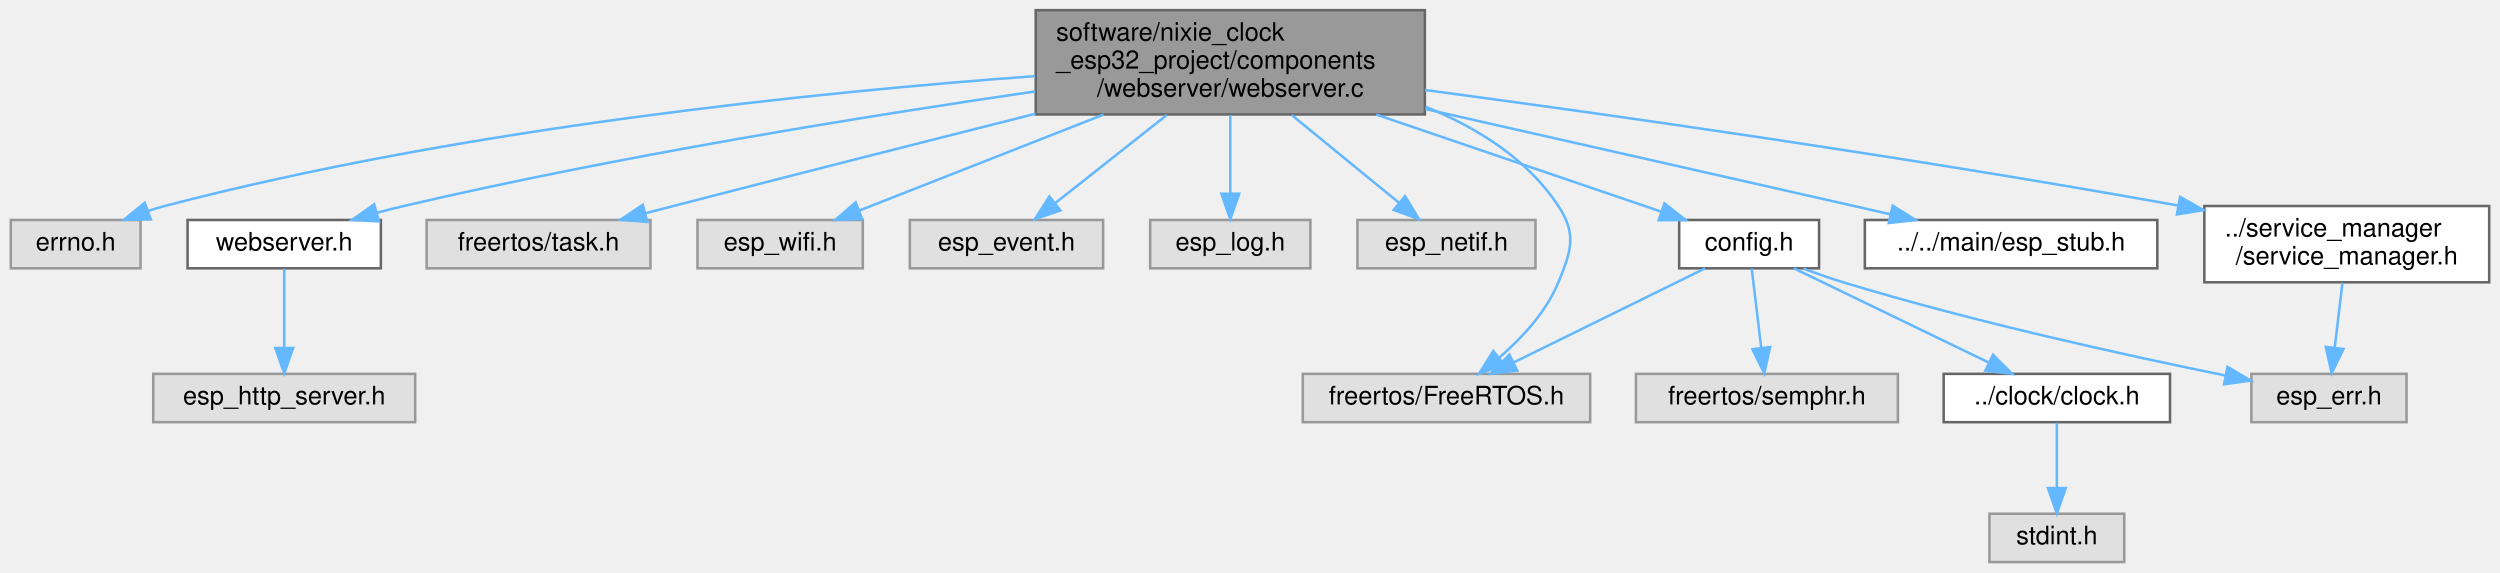
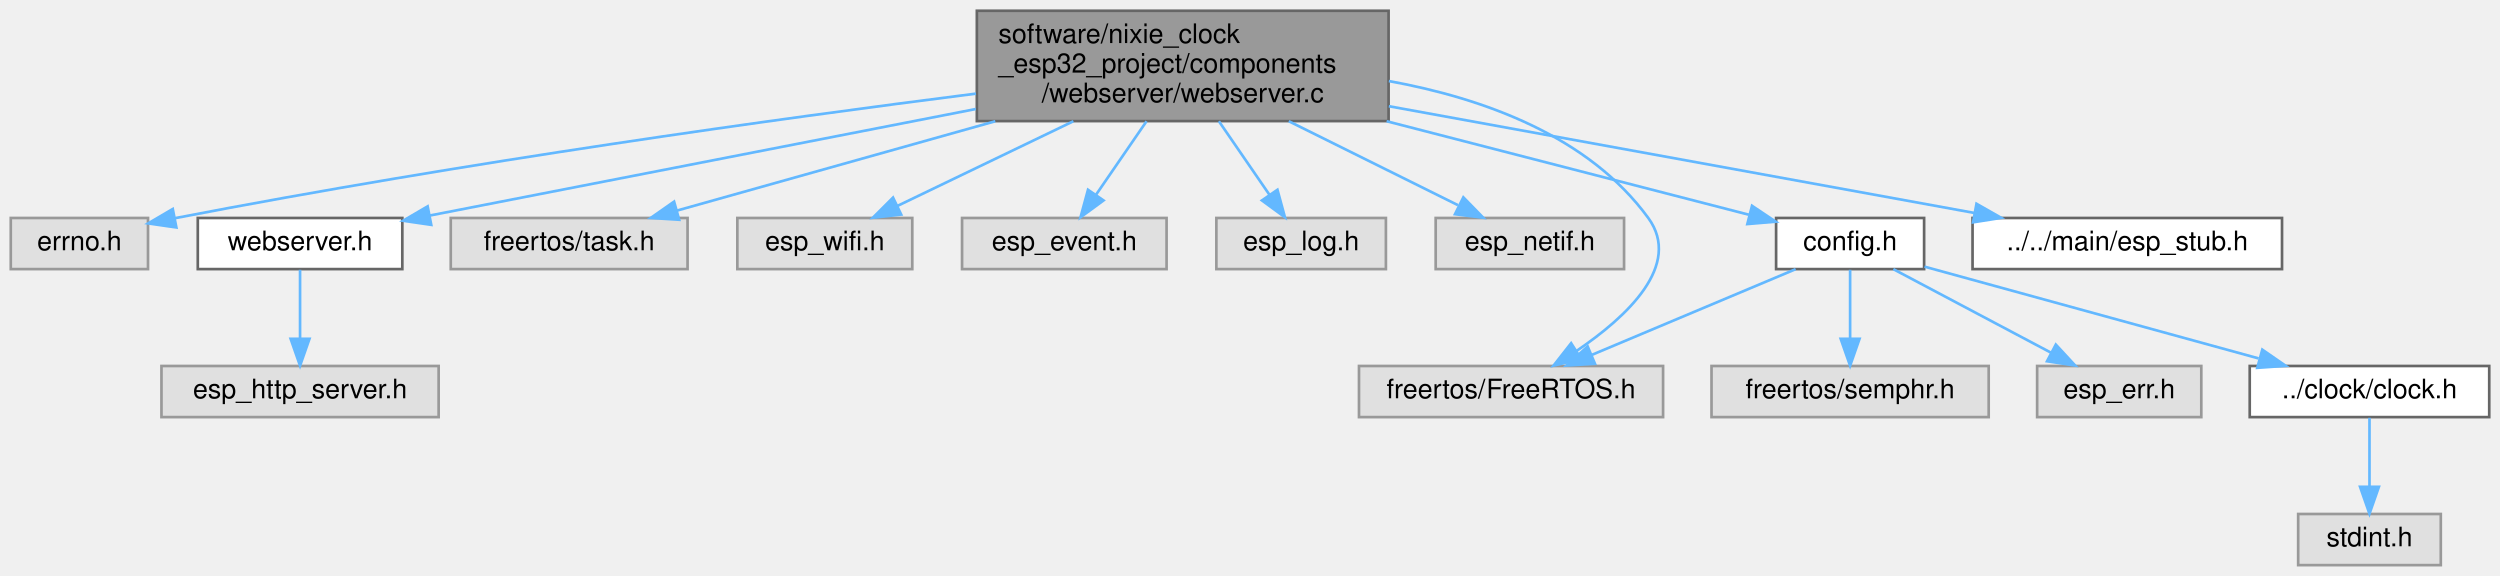
- <svg xmlns="http://www.w3.org/2000/svg" xmlns:xlink="http://www.w3.org/1999/xlink" width="983pt" height="225pt" viewBox="0.00 0.00 982.50 225.00">
-   <g id="graph0" class="graph" transform="scale(1 1) rotate(0) translate(4 221)">
+ <svg xmlns="http://www.w3.org/2000/svg" xmlns:xlink="http://www.w3.org/1999/xlink" width="929pt" height="214pt" viewBox="0.00 0.00 929.00 214.00">
+   <g id="graph0" class="graph" transform="scale(1 1) rotate(0) translate(4 210)">
    <g id="Node000001" class="node">
      <g id="a_Node000001">
        <a xlink:title=" ">
-           <polygon fill="#999999" stroke="#666666" points="556,-217 403,-217 403,-176 556,-176 556,-217" />
-           <text text-anchor="start" x="411" y="-205" font-family="Helvetica,sans-Serif" font-size="10.00">software/nixie_clock</text>
-           <text text-anchor="start" x="411" y="-194" font-family="Helvetica,sans-Serif" font-size="10.00">_esp32_project/components</text>
-           <text text-anchor="middle" x="479.5" y="-183" font-family="Helvetica,sans-Serif" font-size="10.00">/webserver/webserver.c</text>
+           <polygon fill="#999999" stroke="#666666" points="512,-206 359,-206 359,-165 512,-165 512,-206" />
+           <text text-anchor="start" x="367" y="-194" font-family="Helvetica,sans-Serif" font-size="10.00">software/nixie_clock</text>
+           <text text-anchor="start" x="367" y="-183" font-family="Helvetica,sans-Serif" font-size="10.00">_esp32_project/components</text>
+           <text text-anchor="middle" x="435.5" y="-172" font-family="Helvetica,sans-Serif" font-size="10.00">/webserver/webserver.c</text>
        </a>
      </g>
    </g>
    <g id="Node000002" class="node">
      <g id="a_Node000002">
        <a xlink:title=" ">
-           <polygon fill="#e0e0e0" stroke="#999999" points="51,-134.5 0,-134.5 0,-115.5 51,-115.5 51,-134.5" />
-           <text text-anchor="middle" x="25.5" y="-122.5" font-family="Helvetica,sans-Serif" font-size="10.00">errno.h</text>
+           <polygon fill="#e0e0e0" stroke="#999999" points="51,-129 0,-129 0,-110 51,-110 51,-129" />
+           <text text-anchor="middle" x="25.5" y="-117" font-family="Helvetica,sans-Serif" font-size="10.00">errno.h</text>
        </a>
      </g>
    </g>
    <g id="edge1_Node000001_Node000002" class="edge">
      <g id="a_edge1_Node000001_Node000002">
        <a xlink:title=" ">
-           <path fill="none" stroke="#63b8ff" d="M402.71,-191.07C317.83,-184.86 177.63,-170.67 60.5,-140 58.34,-139.43 56.13,-138.77 53.93,-138.05" />
-           <polygon fill="#63b8ff" stroke="#63b8ff" points="55.06,-134.73 44.47,-134.58 52.65,-141.3 55.06,-134.73" />
+           <path fill="none" stroke="#63b8ff" d="M358.66,-175.21C284.84,-165.82 170.02,-149.96 60.92,-128.91" />
+           <polygon fill="#63b8ff" stroke="#63b8ff" points="61.54,-125.47 51.05,-126.99 60.2,-132.34 61.54,-125.47" />
        </a>
      </g>
    </g>
    <g id="Node000003" class="node">
      <g id="a_Node000003">
        <a xlink:title=" ">
-           <polygon fill="#e0e0e0" stroke="#999999" points="621,-74 508,-74 508,-55 621,-55 621,-74" />
-           <text text-anchor="middle" x="564.5" y="-62" font-family="Helvetica,sans-Serif" font-size="10.00">freertos/FreeRTOS.h</text>
+           <polygon fill="#e0e0e0" stroke="#999999" points="614,-74 501,-74 501,-55 614,-55 614,-74" />
+           <text text-anchor="middle" x="557.5" y="-62" font-family="Helvetica,sans-Serif" font-size="10.00">freertos/FreeRTOS.h</text>
        </a>
      </g>
    </g>
    <g id="edge2_Node000001_Node000003" class="edge">
      <g id="a_edge2_Node000001_Node000003">
        <a xlink:title=" ">
-           <path fill="none" stroke="#63b8ff" d="M556.32,-179.01C576.69,-170.76 596.37,-158.43 608.5,-140 615.83,-128.86 613.57,-122.33 608.5,-110 603.69,-98.31 594.17,-88.05 585.2,-80.34" />
-           <polygon fill="#63b8ff" stroke="#63b8ff" points="587.27,-77.51 577.28,-74 582.9,-82.98 587.27,-77.51" />
+           <path fill="none" stroke="#63b8ff" d="M512.1,-179.88C547.44,-173.45 586.38,-159.33 608.5,-129 621.23,-111.54 600.6,-92.3 581.89,-79.63" />
+           <polygon fill="#63b8ff" stroke="#63b8ff" points="583.6,-76.57 573.29,-74.13 579.83,-82.47 583.6,-76.57" />
        </a>
      </g>
    </g>
    <g id="Node000004" class="node">
      <g id="a_Node000004">
        <a xlink:title=" ">
-           <polygon fill="#e0e0e0" stroke="#999999" points="251.5,-134.5 163.5,-134.5 163.5,-115.5 251.5,-115.5 251.5,-134.5" />
-           <text text-anchor="middle" x="207.5" y="-122.5" font-family="Helvetica,sans-Serif" font-size="10.00">freertos/task.h</text>
+           <polygon fill="#e0e0e0" stroke="#999999" points="251.5,-129 163.5,-129 163.5,-110 251.5,-110 251.5,-129" />
+           <text text-anchor="middle" x="207.5" y="-117" font-family="Helvetica,sans-Serif" font-size="10.00">freertos/task.h</text>
        </a>
      </g>
    </g>
    <g id="edge3_Node000001_Node000004" class="edge">
      <g id="a_edge3_Node000001_Node000004">
        <a xlink:title=" ">
-           <path fill="none" stroke="#63b8ff" d="M402.93,-176.3C360.86,-165.69 307.78,-152.23 260.5,-140 256.93,-139.08 253.22,-138.11 249.5,-137.14" />
-           <polygon fill="#63b8ff" stroke="#63b8ff" points="250.28,-133.72 239.72,-134.57 248.5,-140.49 250.28,-133.72" />
+           <path fill="none" stroke="#63b8ff" d="M365.85,-164.95C327.04,-154.06 280.11,-140.88 247.46,-131.72" />
+           <polygon fill="#63b8ff" stroke="#63b8ff" points="248.38,-128.34 237.81,-129.01 246.49,-135.08 248.38,-128.34" />
        </a>
      </g>
    </g>
    <g id="Node000005" class="node">
      <g id="a_Node000005">
        <a xlink:title=" ">
-           <polygon fill="#e0e0e0" stroke="#999999" points="335,-134.5 270,-134.5 270,-115.5 335,-115.5 335,-134.5" />
-           <text text-anchor="middle" x="302.5" y="-122.5" font-family="Helvetica,sans-Serif" font-size="10.00">esp_wifi.h</text>
+           <polygon fill="#e0e0e0" stroke="#999999" points="335,-129 270,-129 270,-110 335,-110 335,-129" />
+           <text text-anchor="middle" x="302.5" y="-117" font-family="Helvetica,sans-Serif" font-size="10.00">esp_wifi.h</text>
        </a>
      </g>
    </g>
    <g id="edge4_Node000001_Node000005" class="edge">
      <g id="a_edge4_Node000001_Node000005">
        <a xlink:title=" ">
-           <path fill="none" stroke="#63b8ff" d="M429.72,-175.96C398.9,-163.85 360.26,-148.68 333.7,-138.25" />
-           <polygon fill="#63b8ff" stroke="#63b8ff" points="334.74,-134.9 324.16,-134.5 332.19,-141.42 334.74,-134.9" />
+           <path fill="none" stroke="#63b8ff" d="M394.87,-164.95C373.67,-154.75 348.3,-142.54 329.52,-133.5" />
+           <polygon fill="#63b8ff" stroke="#63b8ff" points="330.88,-130.27 320.35,-129.09 327.85,-136.58 330.88,-130.27" />
        </a>
      </g>
    </g>
    <g id="Node000006" class="node">
      <g id="a_Node000006">
        <a xlink:title=" ">
-           <polygon fill="#e0e0e0" stroke="#999999" points="429.5,-134.5 353.5,-134.5 353.5,-115.5 429.5,-115.5 429.5,-134.5" />
-           <text text-anchor="middle" x="391.5" y="-122.5" font-family="Helvetica,sans-Serif" font-size="10.00">esp_event.h</text>
+           <polygon fill="#e0e0e0" stroke="#999999" points="429.5,-129 353.5,-129 353.5,-110 429.5,-110 429.5,-129" />
+           <text text-anchor="middle" x="391.5" y="-117" font-family="Helvetica,sans-Serif" font-size="10.00">esp_event.h</text>
        </a>
      </g>
    </g>
    <g id="edge5_Node000001_Node000006" class="edge">
      <g id="a_edge5_Node000001_Node000006">
        <a xlink:title=" ">
-           <path fill="none" stroke="#63b8ff" d="M454.52,-175.77C440.65,-164.81 423.65,-151.39 410.81,-141.25" />
-           <polygon fill="#63b8ff" stroke="#63b8ff" points="412.68,-138.27 402.67,-134.82 408.35,-143.76 412.68,-138.27" />
+           <path fill="none" stroke="#63b8ff" d="M422.06,-164.95C416.05,-156.2 409.02,-145.99 403.23,-137.56" />
+           <polygon fill="#63b8ff" stroke="#63b8ff" points="406.07,-135.52 397.52,-129.26 400.3,-139.48 406.07,-135.52" />
        </a>
      </g>
    </g>
    <g id="Node000007" class="node">
      <g id="a_Node000007">
        <a xlink:title=" ">
-           <polygon fill="#e0e0e0" stroke="#999999" points="511,-134.5 448,-134.5 448,-115.5 511,-115.5 511,-134.5" />
-           <text text-anchor="middle" x="479.5" y="-122.5" font-family="Helvetica,sans-Serif" font-size="10.00">esp_log.h</text>
+           <polygon fill="#e0e0e0" stroke="#999999" points="511,-129 448,-129 448,-110 511,-110 511,-129" />
+           <text text-anchor="middle" x="479.5" y="-117" font-family="Helvetica,sans-Serif" font-size="10.00">esp_log.h</text>
        </a>
      </g>
    </g>
    <g id="edge6_Node000001_Node000007" class="edge">
      <g id="a_edge6_Node000001_Node000007">
        <a xlink:title=" ">
-           <path fill="none" stroke="#63b8ff" d="M479.5,-175.77C479.5,-166.08 479.5,-154.46 479.5,-144.88" />
-           <polygon fill="#63b8ff" stroke="#63b8ff" points="483,-144.82 479.5,-134.82 476,-144.82 483,-144.82" />
+           <path fill="none" stroke="#63b8ff" d="M448.94,-164.95C454.95,-156.2 461.98,-145.99 467.77,-137.56" />
+           <polygon fill="#63b8ff" stroke="#63b8ff" points="470.7,-139.48 473.48,-129.26 464.93,-135.52 470.7,-139.48" />
        </a>
      </g>
    </g>
    <g id="Node000008" class="node">
      <g id="a_Node000008">
        <a xlink:title=" ">
-           <polygon fill="#e0e0e0" stroke="#999999" points="599.5,-134.5 529.5,-134.5 529.5,-115.5 599.5,-115.5 599.5,-134.5" />
-           <text text-anchor="middle" x="564.5" y="-122.5" font-family="Helvetica,sans-Serif" font-size="10.00">esp_netif.h</text>
+           <polygon fill="#e0e0e0" stroke="#999999" points="599.5,-129 529.5,-129 529.5,-110 599.5,-110 599.5,-129" />
+           <text text-anchor="middle" x="564.5" y="-117" font-family="Helvetica,sans-Serif" font-size="10.00">esp_netif.h</text>
        </a>
      </g>
    </g>
    <g id="edge7_Node000001_Node000008" class="edge">
      <g id="a_edge7_Node000001_Node000008">
        <a xlink:title=" ">
-           <path fill="none" stroke="#63b8ff" d="M503.63,-175.77C517.03,-164.81 533.45,-151.39 545.85,-141.25" />
-           <polygon fill="#63b8ff" stroke="#63b8ff" points="548.19,-143.86 553.71,-134.82 543.76,-138.44 548.19,-143.86" />
+           <path fill="none" stroke="#63b8ff" d="M474.91,-164.95C495.29,-154.84 519.63,-142.76 537.79,-133.75" />
+           <polygon fill="#63b8ff" stroke="#63b8ff" points="539.78,-136.67 547.18,-129.09 536.67,-130.4 539.78,-136.67" />
        </a>
      </g>
    </g>
    <g id="Node000009" class="node">
      <g id="a_Node000009">
        <a xlink:href="webserver_8h.html" target="_top" xlink:title=" ">
-           <polygon fill="white" stroke="#666666" points="145.5,-134.5 69.5,-134.5 69.5,-115.5 145.5,-115.5 145.5,-134.5" />
-           <text text-anchor="middle" x="107.5" y="-122.5" font-family="Helvetica,sans-Serif" font-size="10.00">webserver.h</text>
+           <polygon fill="white" stroke="#666666" points="145.5,-129 69.5,-129 69.5,-110 145.5,-110 145.5,-129" />
+           <text text-anchor="middle" x="107.5" y="-117" font-family="Helvetica,sans-Serif" font-size="10.00">webserver.h</text>
        </a>
      </g>
    </g>
    <g id="edge8_Node000001_Node000009" class="edge">
      <g id="a_edge8_Node000001_Node000009">
        <a xlink:title=" ">
-           <path fill="none" stroke="#63b8ff" d="M402.81,-185.06C336.62,-175.43 238.67,-159.65 154.5,-140 151.08,-139.2 147.54,-138.3 144.01,-137.34" />
-           <polygon fill="#63b8ff" stroke="#63b8ff" points="144.77,-133.92 134.19,-134.56 142.86,-140.65 144.77,-133.92" />
+           <path fill="none" stroke="#63b8ff" d="M358.6,-169.49C295.81,-157.24 209.01,-140.31 155.65,-129.9" />
+           <polygon fill="#63b8ff" stroke="#63b8ff" points="156.25,-126.45 145.77,-127.97 154.91,-133.32 156.25,-126.45" />
        </a>
      </g>
    </g>
    <g id="Node000011" class="node">
      <g id="a_Node000011">
        <a xlink:href="config_8h.html" target="_top" xlink:title=" ">
-           <polygon fill="white" stroke="#666666" points="711,-134.5 656,-134.5 656,-115.5 711,-115.5 711,-134.5" />
-           <text text-anchor="middle" x="683.5" y="-122.5" font-family="Helvetica,sans-Serif" font-size="10.00">config.h</text>
+           <polygon fill="white" stroke="#666666" points="711,-129 656,-129 656,-110 711,-110 711,-129" />
+           <text text-anchor="middle" x="683.5" y="-117" font-family="Helvetica,sans-Serif" font-size="10.00">config.h</text>
        </a>
      </g>
    </g>
    <g id="edge10_Node000001_Node000011" class="edge">
      <g id="a_edge10_Node000001_Node000011">
        <a xlink:title=" ">
-           <path fill="none" stroke="#63b8ff" d="M536.87,-175.96C572.87,-163.69 618.1,-148.28 648.74,-137.84" />
-           <polygon fill="#63b8ff" stroke="#63b8ff" points="650.2,-141.04 658.54,-134.5 647.95,-134.42 650.2,-141.04" />
+           <path fill="none" stroke="#63b8ff" d="M511.26,-164.95C555.85,-153.44 610.32,-139.39 645.9,-130.2" />
+           <polygon fill="#63b8ff" stroke="#63b8ff" points="647.05,-133.52 655.86,-127.63 645.31,-126.74 647.05,-133.52" />
        </a>
      </g>
    </g>
    <g id="Node000016" class="node">
      <g id="a_Node000016">
        <a xlink:href="esp__stub_8h.html" target="_top" xlink:title=" ">
-           <polygon fill="white" stroke="#666666" points="844,-134.5 729,-134.5 729,-115.5 844,-115.5 844,-134.5" />
-           <text text-anchor="middle" x="786.5" y="-122.5" font-family="Helvetica,sans-Serif" font-size="10.00">../../main/esp_stub.h</text>
+           <polygon fill="white" stroke="#666666" points="844,-129 729,-129 729,-110 844,-110 844,-129" />
+           <text text-anchor="middle" x="786.5" y="-117" font-family="Helvetica,sans-Serif" font-size="10.00">../../main/esp_stub.h</text>
        </a>
      </g>
    </g>
    <g id="edge16_Node000001_Node000016" class="edge">
      <g id="a_edge16_Node000001_Node000016">
        <a xlink:title=" ">
-           <path fill="none" stroke="#63b8ff" d="M556.18,-178.14C613.55,-165.15 690.2,-147.8 738.98,-136.76" />
-           <polygon fill="#63b8ff" stroke="#63b8ff" points="739.96,-140.12 748.94,-134.5 738.42,-133.3 739.96,-140.12" />
-         </a>
-       </g>
-     </g>
-     <g id="Node000017" class="node">
-       <g id="a_Node000017">
-         <a xlink:href="service__manager_8h.html" target="_top" xlink:title=" ">
-           <polygon fill="white" stroke="#666666" points="974.5,-140 862.5,-140 862.5,-110 974.5,-110 974.5,-140" />
-           <text text-anchor="start" x="870.5" y="-128" font-family="Helvetica,sans-Serif" font-size="10.00">../service_manager</text>
-           <text text-anchor="middle" x="918.5" y="-117" font-family="Helvetica,sans-Serif" font-size="10.00">/service_manager.h</text>
-         </a>
-       </g>
-     </g>
-     <g id="edge17_Node000001_Node000017" class="edge">
-       <g id="a_edge17_Node000001_Node000017">
-         <a xlink:title=" ">
-           <path fill="none" stroke="#63b8ff" d="M556.02,-185.62C629.49,-175.8 743.8,-159.64 852.05,-140.2" />
-           <polygon fill="#63b8ff" stroke="#63b8ff" points="852.96,-143.59 862.17,-138.37 851.71,-136.7 852.96,-143.59" />
+           <path fill="none" stroke="#63b8ff" d="M512.09,-170.53C577.69,-158.57 670.65,-141.62 729.76,-130.85" />
+           <polygon fill="#63b8ff" stroke="#63b8ff" points="730.46,-134.28 739.67,-129.04 729.2,-127.39 730.46,-134.28" />
        </a>
      </g>
    </g>
    <g id="Node000010" class="node">
      <g id="a_Node000010">
        <a xlink:title=" ">
          <polygon fill="#e0e0e0" stroke="#999999" points="159,-74 56,-74 56,-55 159,-55 159,-74" />
          <text text-anchor="middle" x="107.5" y="-62" font-family="Helvetica,sans-Serif" font-size="10.00">esp_http_server.h</text>
        </a>
      </g>
    </g>
    <g id="edge9_Node000009_Node000010" class="edge">
      <g id="a_edge9_Node000009_Node000010">
        <a xlink:title=" ">
-           <path fill="none" stroke="#63b8ff" d="M107.5,-115.37C107.5,-107.25 107.5,-94.81 107.5,-84.39" />
-           <polygon fill="#63b8ff" stroke="#63b8ff" points="111,-84.17 107.5,-74.17 104,-84.17 111,-84.17" />
+           <path fill="none" stroke="#63b8ff" d="M107.5,-109.75C107.5,-102.8 107.5,-92.85 107.5,-84.13" />
+           <polygon fill="#63b8ff" stroke="#63b8ff" points="111,-84.09 107.5,-74.09 104,-84.09 111,-84.09" />
        </a>
      </g>
    </g>
    <g id="edge14_Node000011_Node000003" class="edge">
      <g id="a_edge14_Node000011_Node000003">
        <a xlink:title=" ">
-           <path fill="none" stroke="#63b8ff" d="M666.2,-115.49C646.45,-105.79 613.95,-89.81 591.01,-78.53" />
-           <polygon fill="#63b8ff" stroke="#63b8ff" points="592.34,-75.29 581.82,-74.02 589.25,-81.57 592.34,-75.29" />
+           <path fill="none" stroke="#63b8ff" d="M663.26,-109.98C642.8,-101.38 610.97,-87.99 587.57,-78.15" />
+           <polygon fill="#63b8ff" stroke="#63b8ff" points="588.69,-74.82 578.11,-74.17 585.97,-81.27 588.69,-74.82" />
        </a>
      </g>
    </g>
    <g id="Node000012" class="node">
      <g id="a_Node000012">
        <a xlink:title=" ">
-           <polygon fill="#e0e0e0" stroke="#999999" points="942,-74 881,-74 881,-55 942,-55 942,-74" />
-           <text text-anchor="middle" x="911.5" y="-62" font-family="Helvetica,sans-Serif" font-size="10.00">esp_err.h</text>
+           <polygon fill="#e0e0e0" stroke="#999999" points="814,-74 753,-74 753,-55 814,-55 814,-74" />
+           <text text-anchor="middle" x="783.5" y="-62" font-family="Helvetica,sans-Serif" font-size="10.00">esp_err.h</text>
        </a>
      </g>
    </g>
    <g id="edge11_Node000011_Node000012" class="edge">
      <g id="a_edge11_Node000011_Node000012">
        <a xlink:title=" ">
-           <path fill="none" stroke="#63b8ff" d="M704.86,-115.37C709.94,-113.47 715.37,-111.56 720.5,-110 771.63,-94.45 831.87,-81.23 870.82,-73.34" />
-           <polygon fill="#63b8ff" stroke="#63b8ff" points="871.62,-76.75 880.74,-71.36 870.24,-69.89 871.62,-76.75" />
+           <path fill="none" stroke="#63b8ff" d="M699.57,-109.98C715.36,-101.61 739.72,-88.7 758.13,-78.95" />
+           <polygon fill="#63b8ff" stroke="#63b8ff" points="759.94,-81.95 767.14,-74.17 756.67,-75.76 759.94,-81.95" />
        </a>
      </g>
    </g>
    <g id="Node000013" class="node">
      <g id="a_Node000013">
        <a xlink:href="clock_8h.html" target="_top" xlink:title=" ">
-           <polygon fill="white" stroke="#666666" points="849,-74 760,-74 760,-55 849,-55 849,-74" />
-           <text text-anchor="middle" x="804.5" y="-62" font-family="Helvetica,sans-Serif" font-size="10.00">../clock/clock.h</text>
+           <polygon fill="white" stroke="#666666" points="921,-74 832,-74 832,-55 921,-55 921,-74" />
+           <text text-anchor="middle" x="876.5" y="-62" font-family="Helvetica,sans-Serif" font-size="10.00">../clock/clock.h</text>
        </a>
      </g>
    </g>
    <g id="edge12_Node000011_Node000013" class="edge">
      <g id="a_edge12_Node000011_Node000013">
        <a xlink:title=" ">
-           <path fill="none" stroke="#63b8ff" d="M701.09,-115.49C721.26,-105.75 754.52,-89.66 777.86,-78.38" />
-           <polygon fill="#63b8ff" stroke="#63b8ff" points="779.4,-81.52 786.88,-74.02 776.36,-75.22 779.4,-81.52" />
+           <path fill="none" stroke="#63b8ff" d="M711.15,-110.91C743.64,-101.98 797.85,-87.1 835.3,-76.81" />
+           <polygon fill="#63b8ff" stroke="#63b8ff" points="836.67,-80.07 845.38,-74.05 834.81,-73.32 836.67,-80.07" />
        </a>
      </g>
    </g>
    <g id="Node000015" class="node">
      <g id="a_Node000015">
        <a xlink:title=" ">
-           <polygon fill="#e0e0e0" stroke="#999999" points="742,-74 639,-74 639,-55 742,-55 742,-74" />
-           <text text-anchor="middle" x="690.5" y="-62" font-family="Helvetica,sans-Serif" font-size="10.00">freertos/semphr.h</text>
+           <polygon fill="#e0e0e0" stroke="#999999" points="735,-74 632,-74 632,-55 735,-55 735,-74" />
+           <text text-anchor="middle" x="683.5" y="-62" font-family="Helvetica,sans-Serif" font-size="10.00">freertos/semphr.h</text>
        </a>
      </g>
    </g>
    <g id="edge15_Node000011_Node000015" class="edge">
      <g id="a_edge15_Node000011_Node000015">
        <a xlink:title=" ">
-           <path fill="none" stroke="#63b8ff" d="M684.53,-115.37C685.5,-107.25 686.99,-94.81 688.24,-84.39" />
-           <polygon fill="#63b8ff" stroke="#63b8ff" points="691.75,-84.51 689.46,-74.17 684.8,-83.68 691.75,-84.51" />
+           <path fill="none" stroke="#63b8ff" d="M683.5,-109.75C683.5,-102.8 683.5,-92.85 683.5,-84.13" />
+           <polygon fill="#63b8ff" stroke="#63b8ff" points="687,-84.09 683.5,-74.09 680,-84.09 687,-84.09" />
        </a>
      </g>
    </g>
    <g id="Node000014" class="node">
      <g id="a_Node000014">
        <a xlink:title=" ">
-           <polygon fill="#e0e0e0" stroke="#999999" points="831,-19 778,-19 778,0 831,0 831,-19" />
-           <text text-anchor="middle" x="804.5" y="-7" font-family="Helvetica,sans-Serif" font-size="10.00">stdint.h</text>
+           <polygon fill="#e0e0e0" stroke="#999999" points="903,-19 850,-19 850,0 903,0 903,-19" />
+           <text text-anchor="middle" x="876.5" y="-7" font-family="Helvetica,sans-Serif" font-size="10.00">stdint.h</text>
        </a>
      </g>
    </g>
    <g id="edge13_Node000013_Node000014" class="edge">
      <g id="a_edge13_Node000013_Node000014">
        <a xlink:title=" ">
-           <path fill="none" stroke="#63b8ff" d="M804.5,-54.75C804.5,-47.8 804.5,-37.85 804.5,-29.13" />
-           <polygon fill="#63b8ff" stroke="#63b8ff" points="808,-29.09 804.5,-19.09 801,-29.09 808,-29.09" />
-         </a>
-       </g>
-     </g>
-     <g id="edge18_Node000017_Node000012" class="edge">
-       <g id="a_edge18_Node000017_Node000012">
-         <a xlink:title=" ">
-           <path fill="none" stroke="#63b8ff" d="M916.81,-109.84C915.89,-102.21 914.76,-92.7 913.77,-84.45" />
-           <polygon fill="#63b8ff" stroke="#63b8ff" points="917.21,-83.78 912.55,-74.27 910.26,-84.61 917.21,-83.78" />
+           <path fill="none" stroke="#63b8ff" d="M876.5,-54.75C876.5,-47.8 876.5,-37.85 876.5,-29.13" />
+           <polygon fill="#63b8ff" stroke="#63b8ff" points="880,-29.09 876.5,-19.09 873,-29.09 880,-29.09" />
        </a>
      </g>
    </g>
  </g>
</svg>
